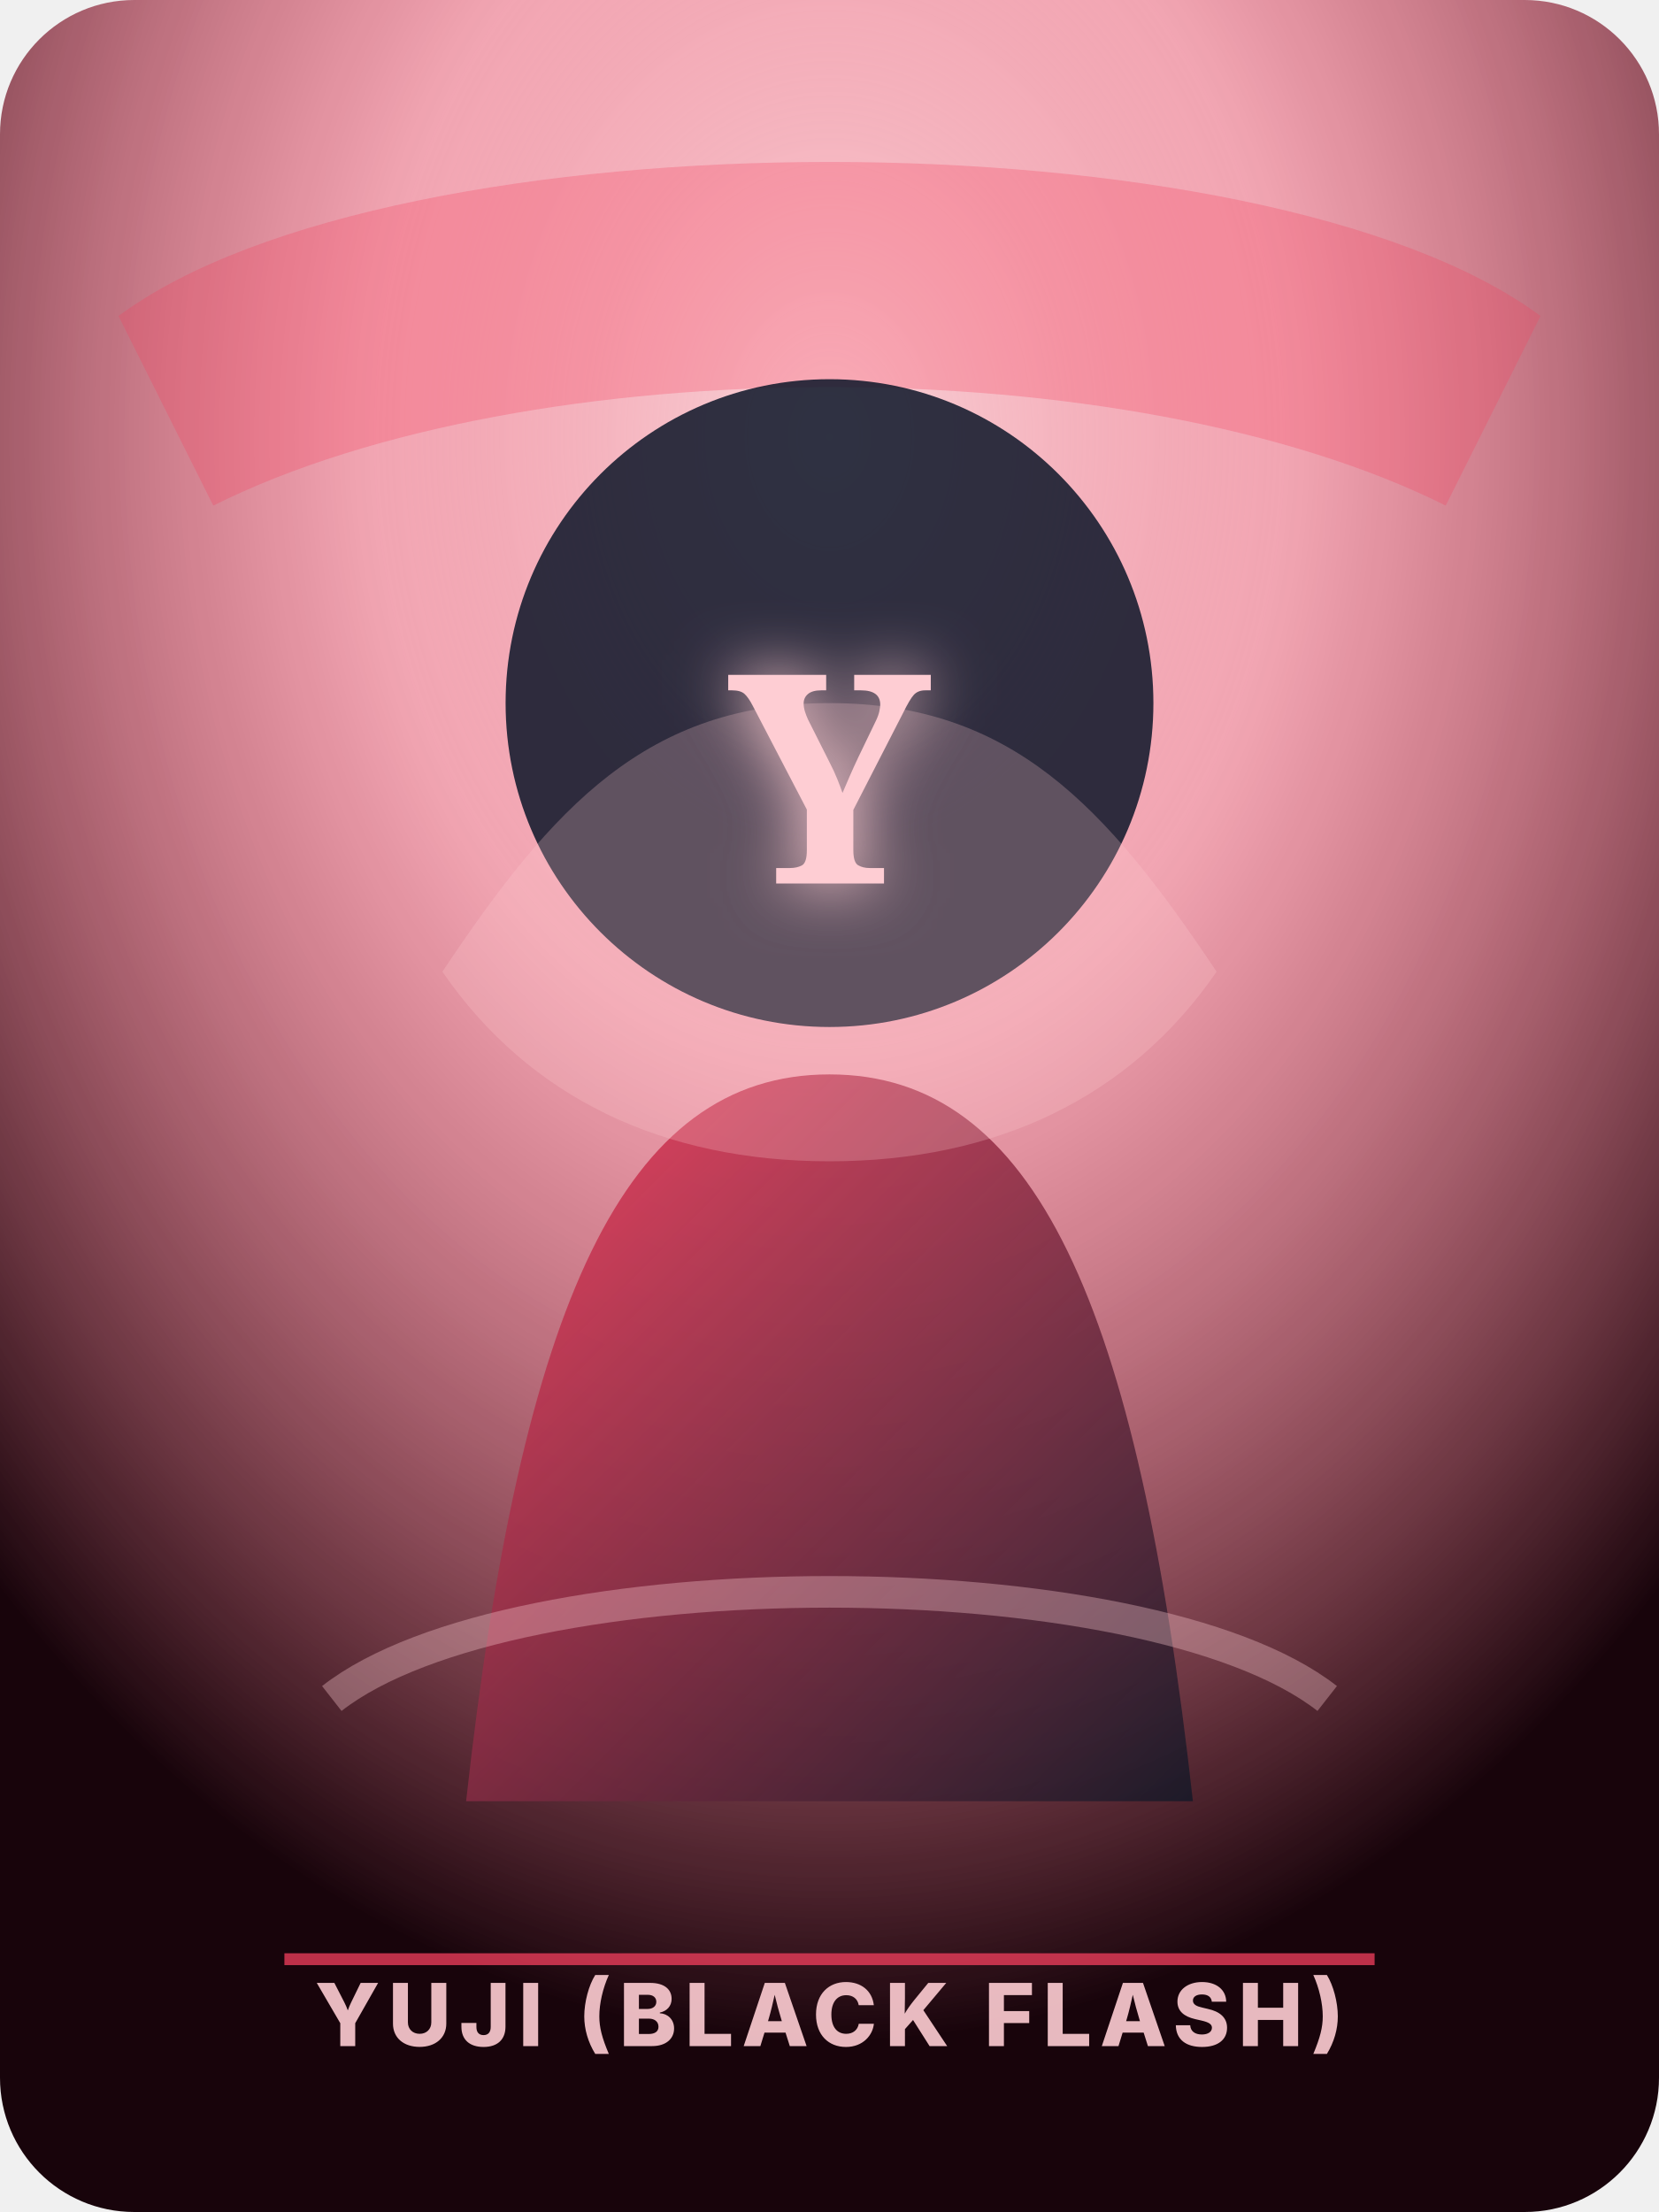
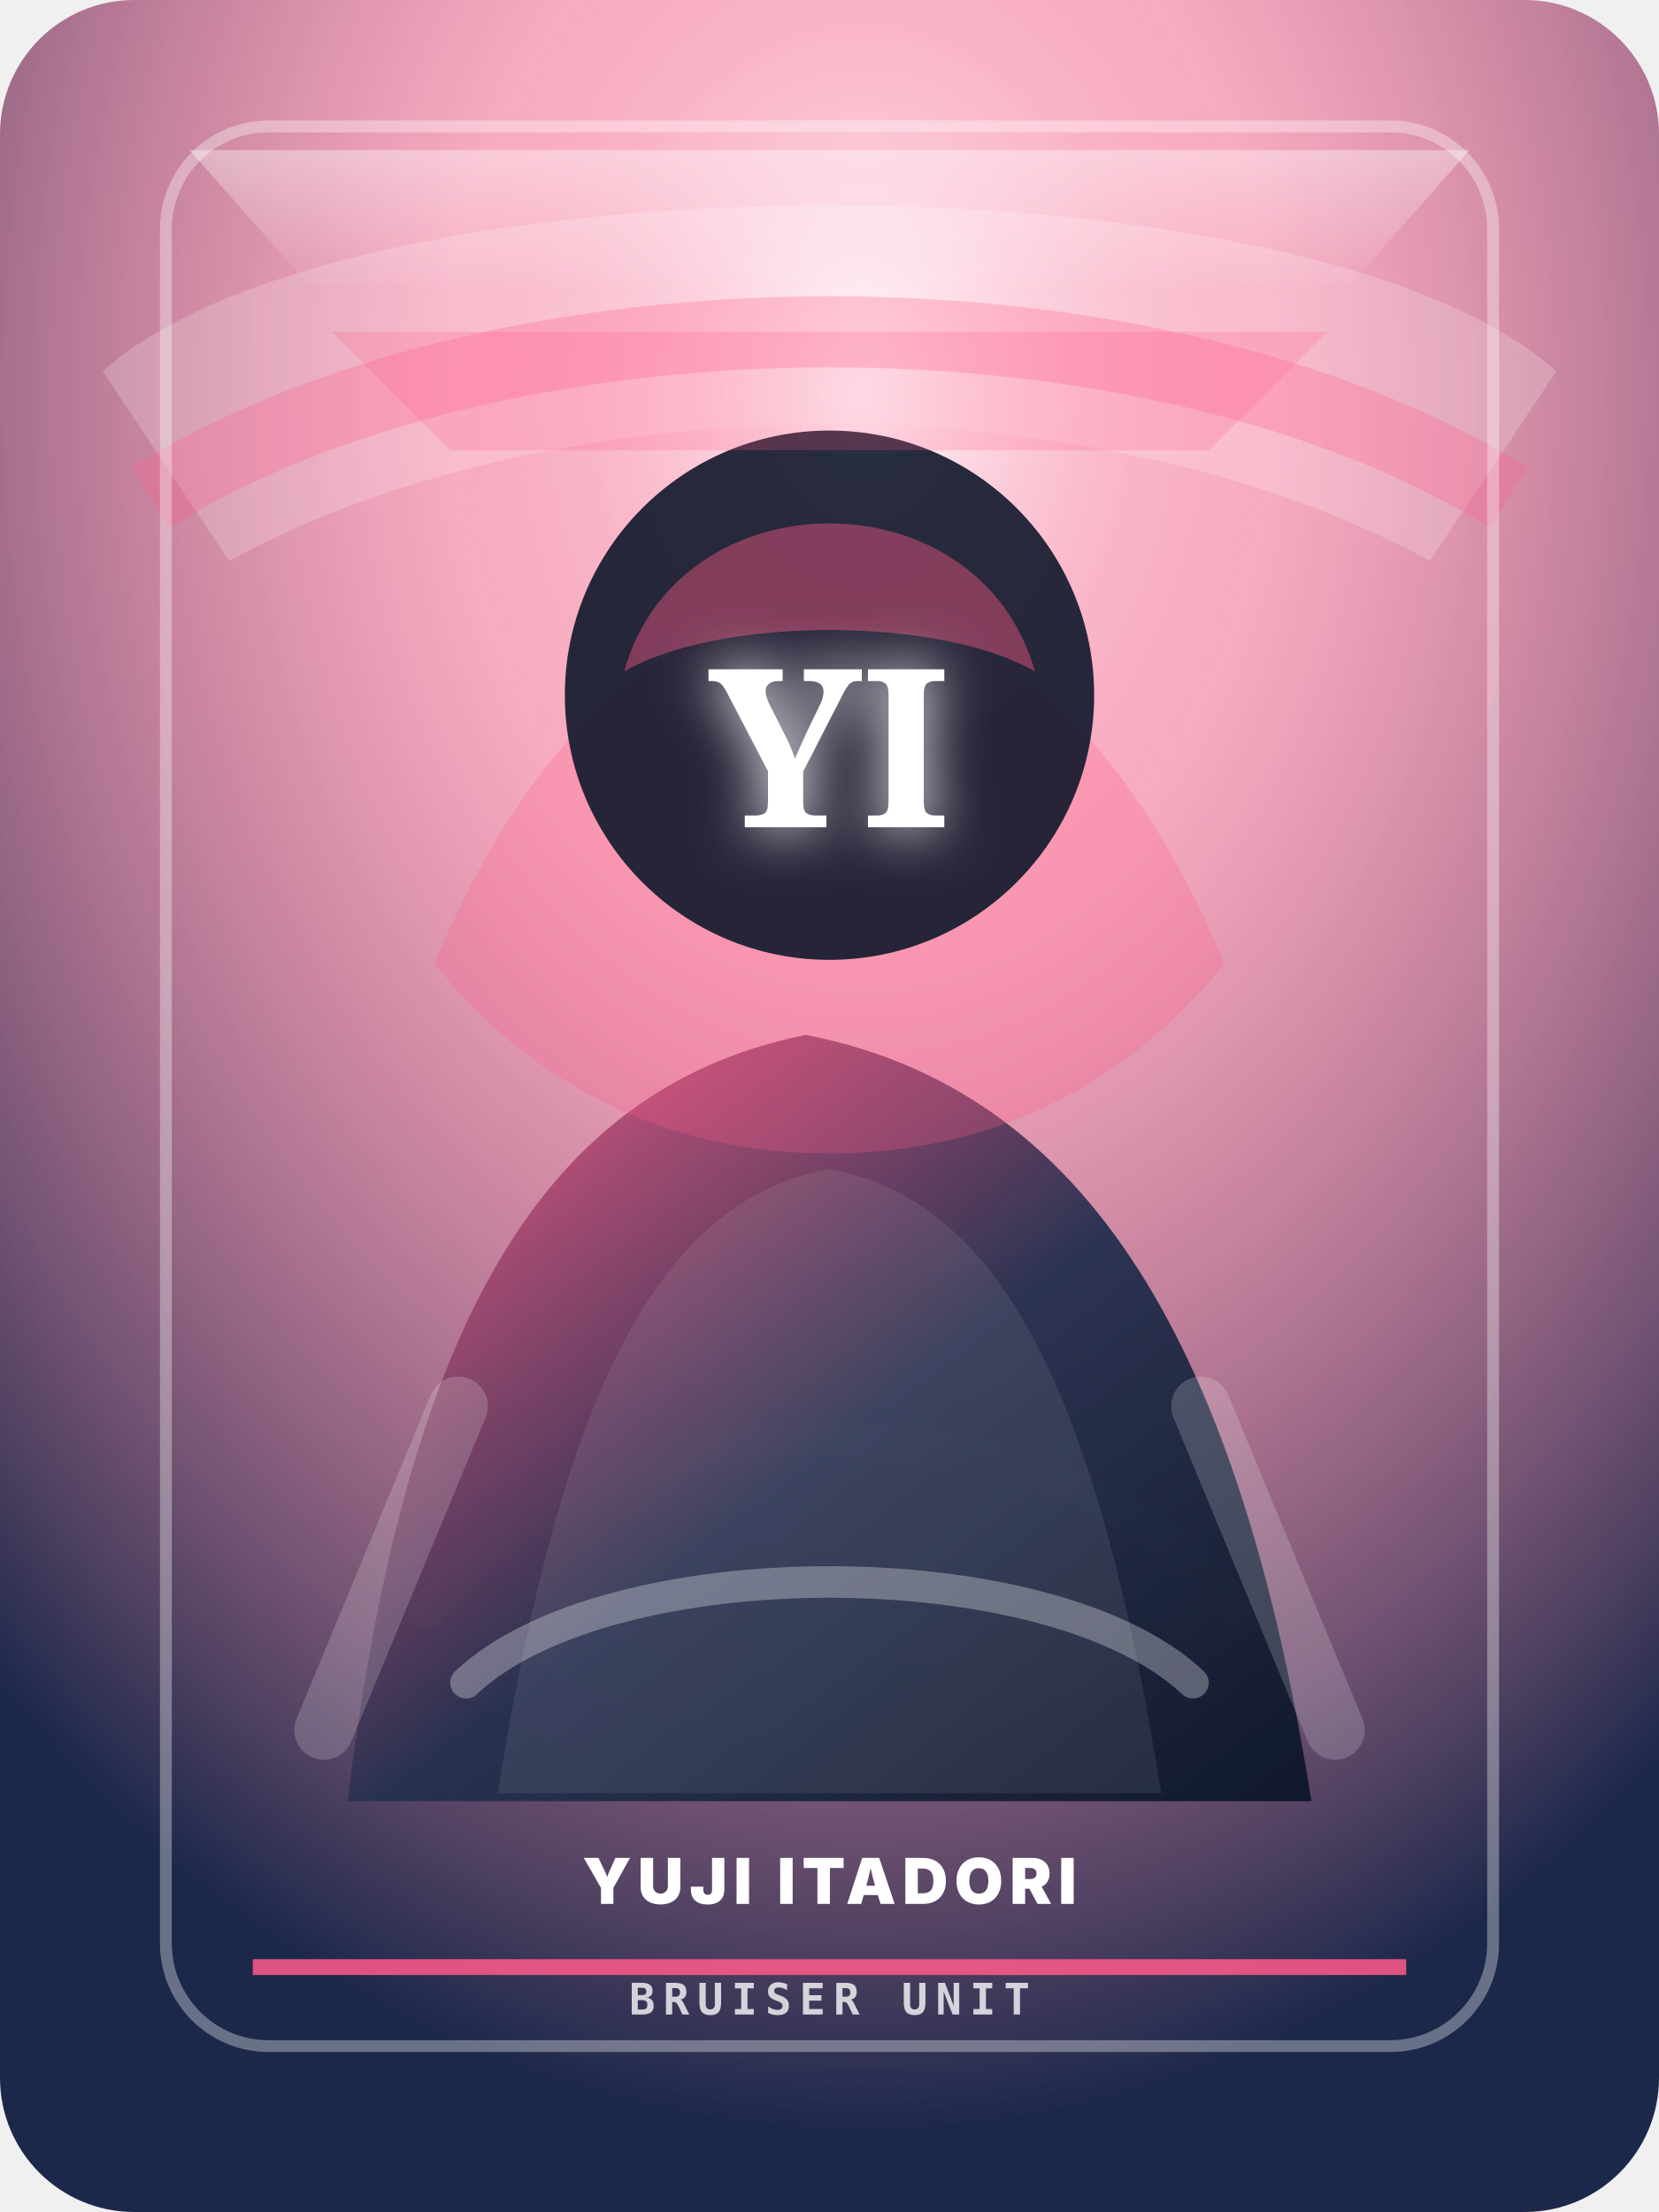
- <svg xmlns="http://www.w3.org/2000/svg" viewBox="0 0 420 560" role="img" aria-label="Yuji (Black Flash)">
+ <svg xmlns="http://www.w3.org/2000/svg" viewBox="0 0 420 560" role="img" aria-label="Original replaceable unit poster for Yuji Itadori">
  <defs>
-     <radialGradient id="a" cx="50%" cy="20%" r="72%">
-       <stop offset="0" stop-color="#fecdd3" stop-opacity="0.7" />
-       <stop offset="0.38" stop-color="#f43f5e" stop-opacity="0.42" />
-       <stop offset="1" stop-color="#18040b" />
+     <radialGradient id="yuji_black_flash_svg_sun" cx="52%" cy="18%" r="78%">
+       <stop offset="0" stop-color="#ffffff" stop-opacity="0.95" />
+       <stop offset="0.32" stop-color="#ff5b89" stop-opacity="0.46" />
+       <stop offset="1" stop-color="#1c284a" stop-opacity="1" />
    </radialGradient>
-     <linearGradient id="b" x1="0" x2="1" y1="0" y2="1">
-       <stop offset="0" stop-color="#f43f5e" stop-opacity="0.95" />
-       <stop offset="1" stop-color="#111827" stop-opacity="0.8" />
+     <linearGradient id="yuji_black_flash_svg_coat" x1="0" x2="1" y1="0" y2="1">
+       <stop offset="0" stop-color="#ff5b89" stop-opacity="0.98" />
+       <stop offset="0.52" stop-color="#26304f" stop-opacity="0.96" />
+       <stop offset="1" stop-color="#0f172a" stop-opacity="0.98" />
    </linearGradient>
-     <filter id="glow" x="-40%" y="-40%" width="180%" height="180%">
-       <feGaussianBlur stdDeviation="8" result="blur" />
+     <linearGradient id="yuji_black_flash_svg_glass" x1="0" x2="0" y1="0" y2="1">
+       <stop offset="0" stop-color="#ffffff" stop-opacity="0.58" />
+       <stop offset="1" stop-color="#ffffff" stop-opacity="0.05" />
+     </linearGradient>
+     <filter id="yuji_black_flash_svg_glow" x="-40%" y="-40%" width="180%" height="180%">
+       <feGaussianBlur stdDeviation="7" result="blur" />
      <feMerge>
        <feMergeNode in="blur" />
        <feMergeNode in="SourceGraphic" />
      </feMerge>
    </filter>
  </defs>
-   <rect width="420" height="560" rx="34" fill="url(#a)" />
-   <path d="M30 80 C100 28 320 28 390 80 L366 128 C286 88 134 88 54 128 Z" fill="#f43f5e" opacity="0.28" />
-   <circle cx="210" cy="178" r="82" fill="#0f172a" opacity="0.86" />
-   <path d="M118 456 C132 330 158 272 210 272 C262 272 288 330 302 456 Z" fill="url(#b)" />
-   <path d="M112 246 C140 204 164 178 210 178 C256 178 280 204 308 246 C286 278 252 294 210 294 C168 294 134 278 112 246 Z" fill="#fecdd3" opacity="0.24" />
-   <path d="M84 430 C130 394 290 394 336 430" fill="none" stroke="#fecdd3" stroke-width="8" opacity="0.34" />
-   <path d="M72 496 L348 496" stroke="#f43f5e" stroke-width="3" opacity="0.75" />
-   <text x="210" y="198" text-anchor="middle" dominant-baseline="middle" font-family="Georgia, serif" font-size="74" font-weight="900" fill="#fecdd3" filter="url(#glow)">Y</text>
-   <text x="210" y="518" text-anchor="middle" font-family="Inter, Arial, sans-serif" font-size="22" font-weight="800" letter-spacing="2" fill="#fecdd3" opacity="0.9">YUJI (BLACK FLASH)</text>
+   <rect width="420" height="560" rx="34" fill="url(#yuji_black_flash_svg_sun)" />
+   <path d="M26 94 C88 38 332 38 394 94 L362 142 C278 96 142 96 58 142 Z" fill="#ffffff" opacity="0.2" />
+   <path d="M38 126 C128 70 292 70 382 126" fill="none" stroke="#ff5b89" stroke-width="18" opacity="0.28" />
+   <path d="M32 388 M108 408 C150 350 270 350 314 408" fill="none" stroke="#ffffff" stroke-width="9" stroke-linecap="round" opacity="0.26" />
+   <path d="M64 498 L356 498" stroke="#ff5b89" stroke-width="4" opacity="0.85" />
+   <path d="M88 456 C102 342 134 276 204 262 C276 276 314 342 332 456 Z" fill="url(#yuji_black_flash_svg_coat)" />
+   <path d="M126 454 C142 354 166 304 210 296 C254 304 278 354 294 454 Z" fill="#ffffff" opacity="0.08" />
+   <path d="M110 244 C134 186 170 154 210 154 C250 154 286 186 310 244 C286 274 252 292 210 292 C168 292 134 274 110 244 Z" fill="#ff5b89" opacity="0.26" />
+   <circle cx="210" cy="176" r="67" fill="#0f172a" opacity="0.9" />
+   <path d="M158 170 C172 120 248 120 262 170 C238 156 182 156 158 170 Z" fill="#ff5b89" opacity="0.42" />
+   <path d="M116 356 L82 438 M304 356 L338 438" stroke="#ffffff" stroke-width="15" stroke-linecap="round" opacity="0.18" />
+   <path d="M118 426 C154 392 266 392 302 426" fill="none" stroke="#ffffff" stroke-width="8" stroke-linecap="round" opacity="0.3" />
+   <path d="M84 84 L336 84 L306 114 L114 114 Z" fill="#ff5b89" opacity="0.22" />
+   <rect x="42" y="32" width="336" height="486" rx="26" fill="none" stroke="#ffffff" stroke-width="3" opacity="0.34" />
+   <path d="M48 38 L372 38 L342 72 L78 72 Z" fill="url(#yuji_black_flash_svg_glass)" opacity="0.66" />
+   <text x="210" y="190" text-anchor="middle" dominant-baseline="middle" font-family="Georgia, serif" font-size="56" font-weight="900" fill="#ffffff" filter="url(#yuji_black_flash_svg_glow)">YI</text>
+   <text x="210" y="482" text-anchor="middle" font-family="Inter, Arial, sans-serif" font-size="16" font-weight="900" letter-spacing="1.6" fill="#ffffff">YUJI ITADORI</text>
+   <text x="210" y="510" text-anchor="middle" font-family="JetBrains Mono, monospace" font-size="11" font-weight="800" letter-spacing="2" fill="#ffffff" opacity="0.78">BRUISER UNIT</text>
</svg>
